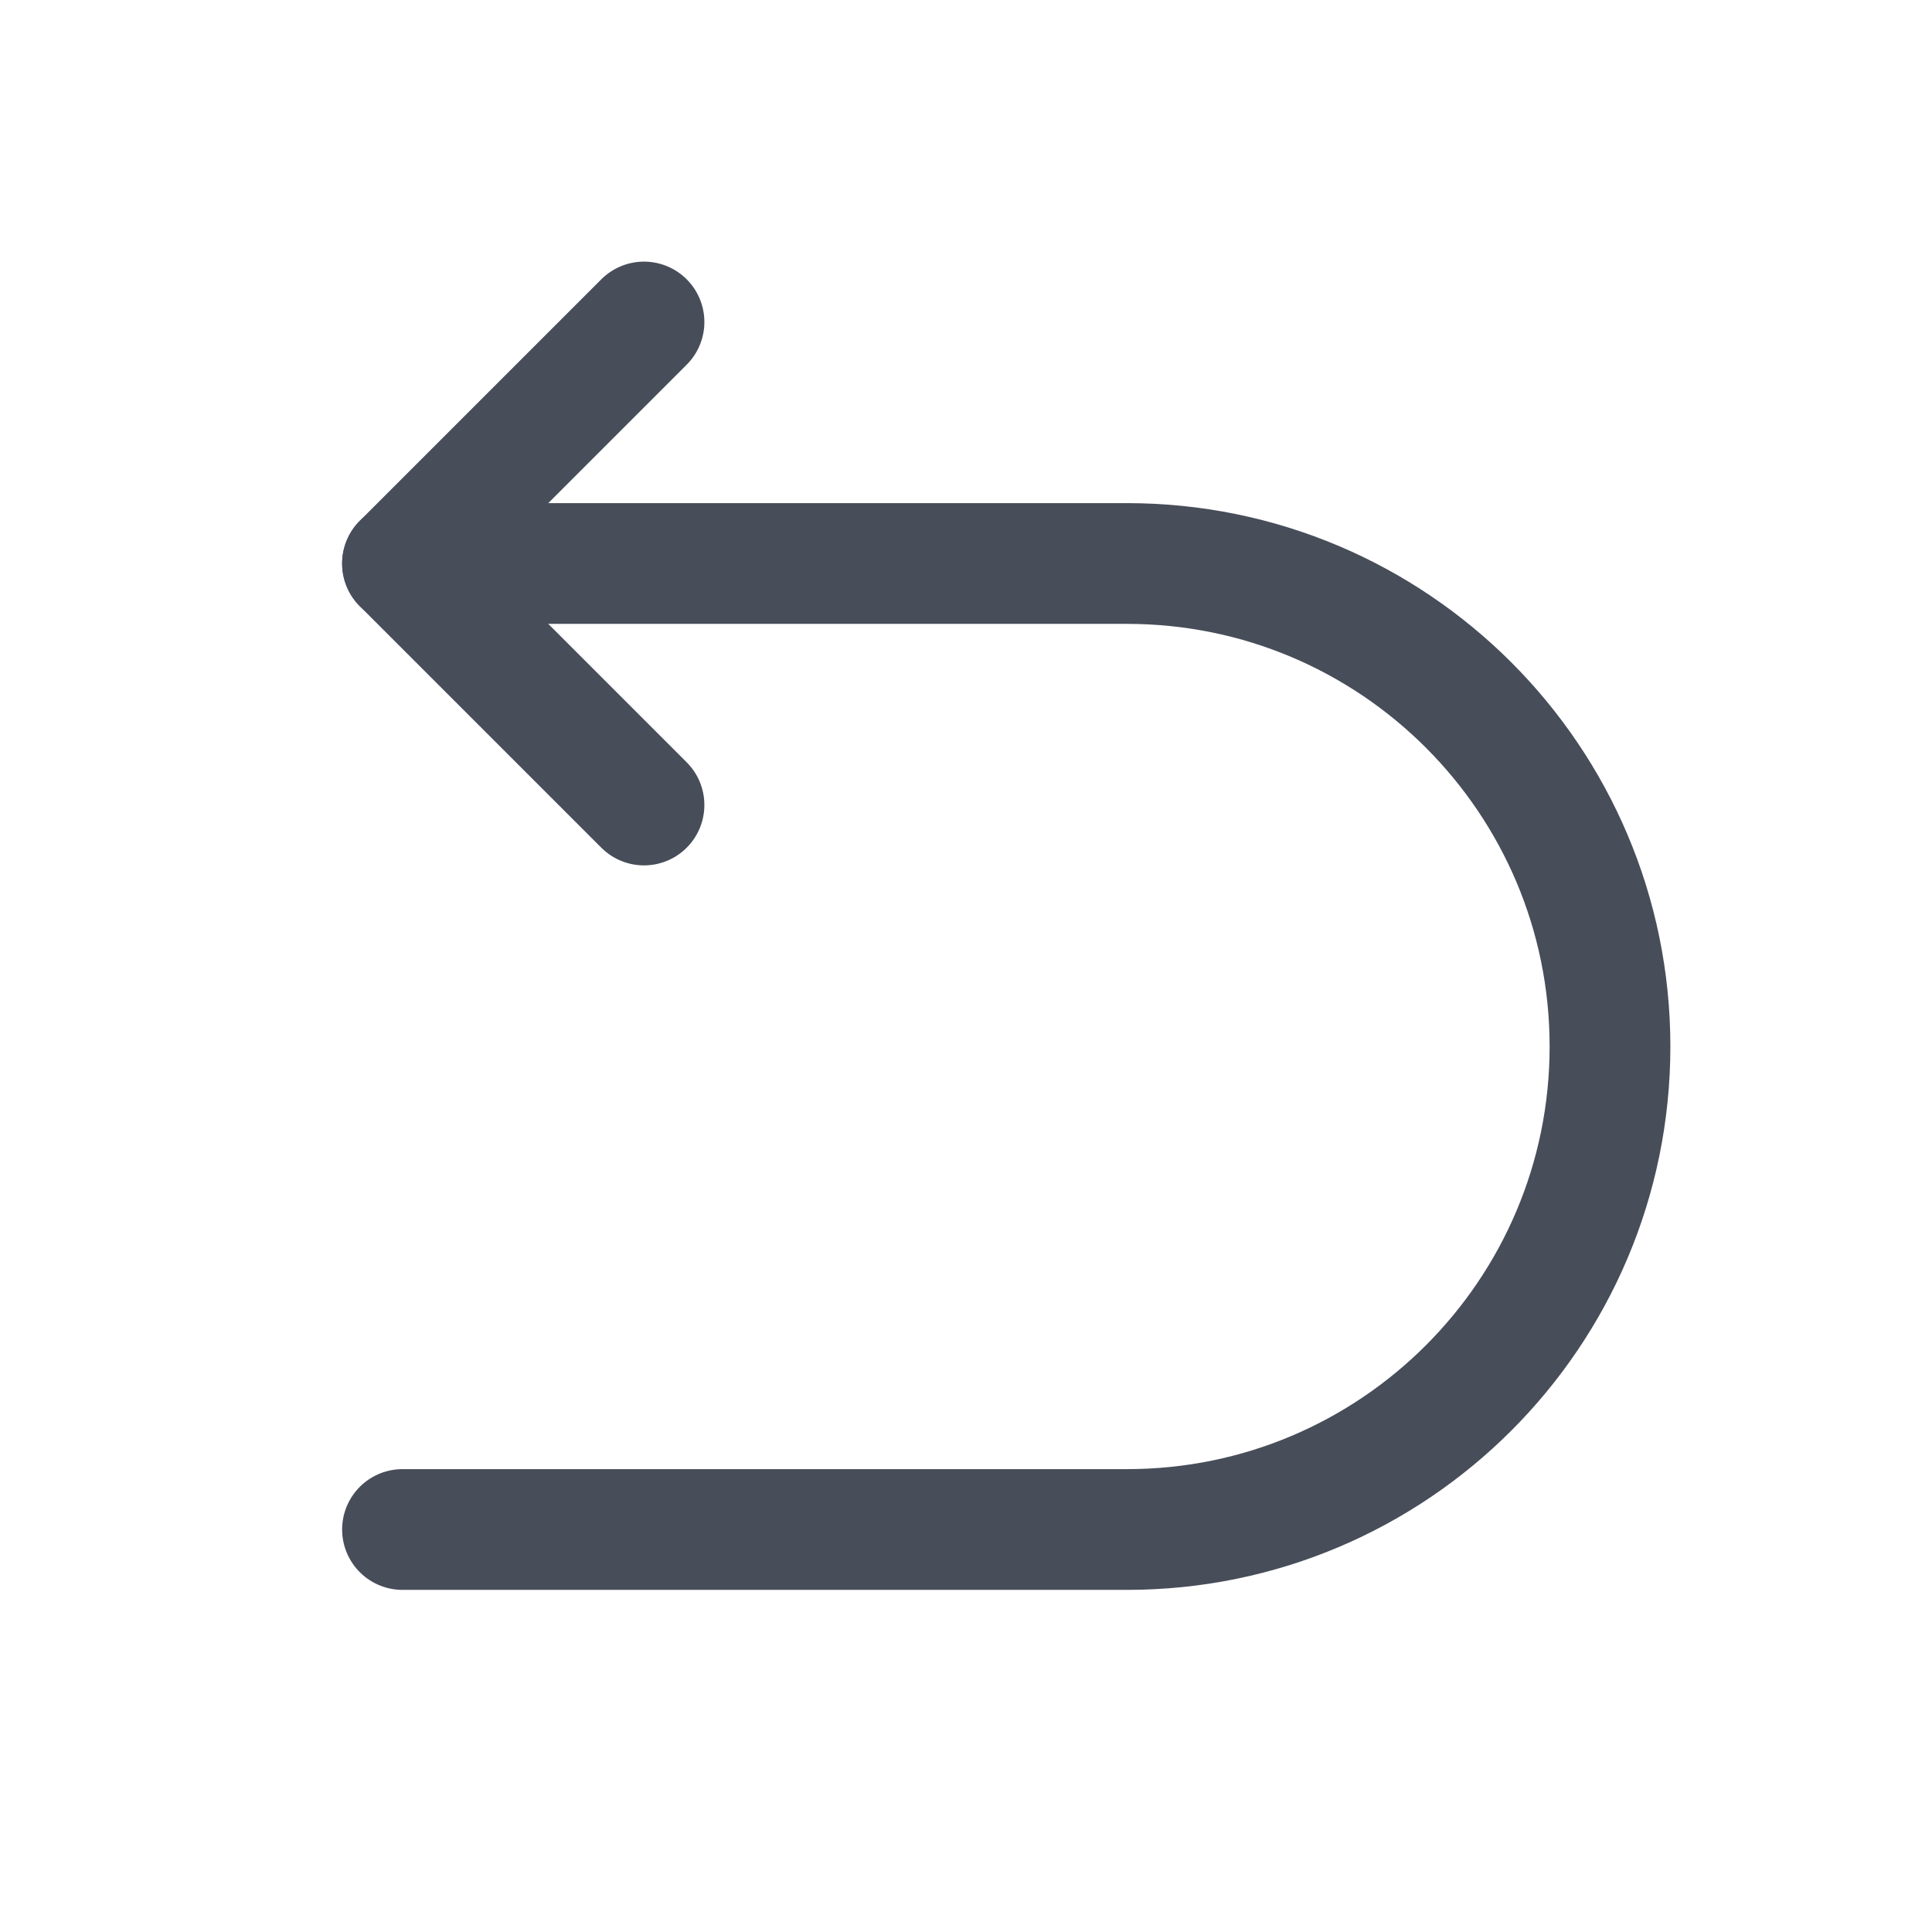
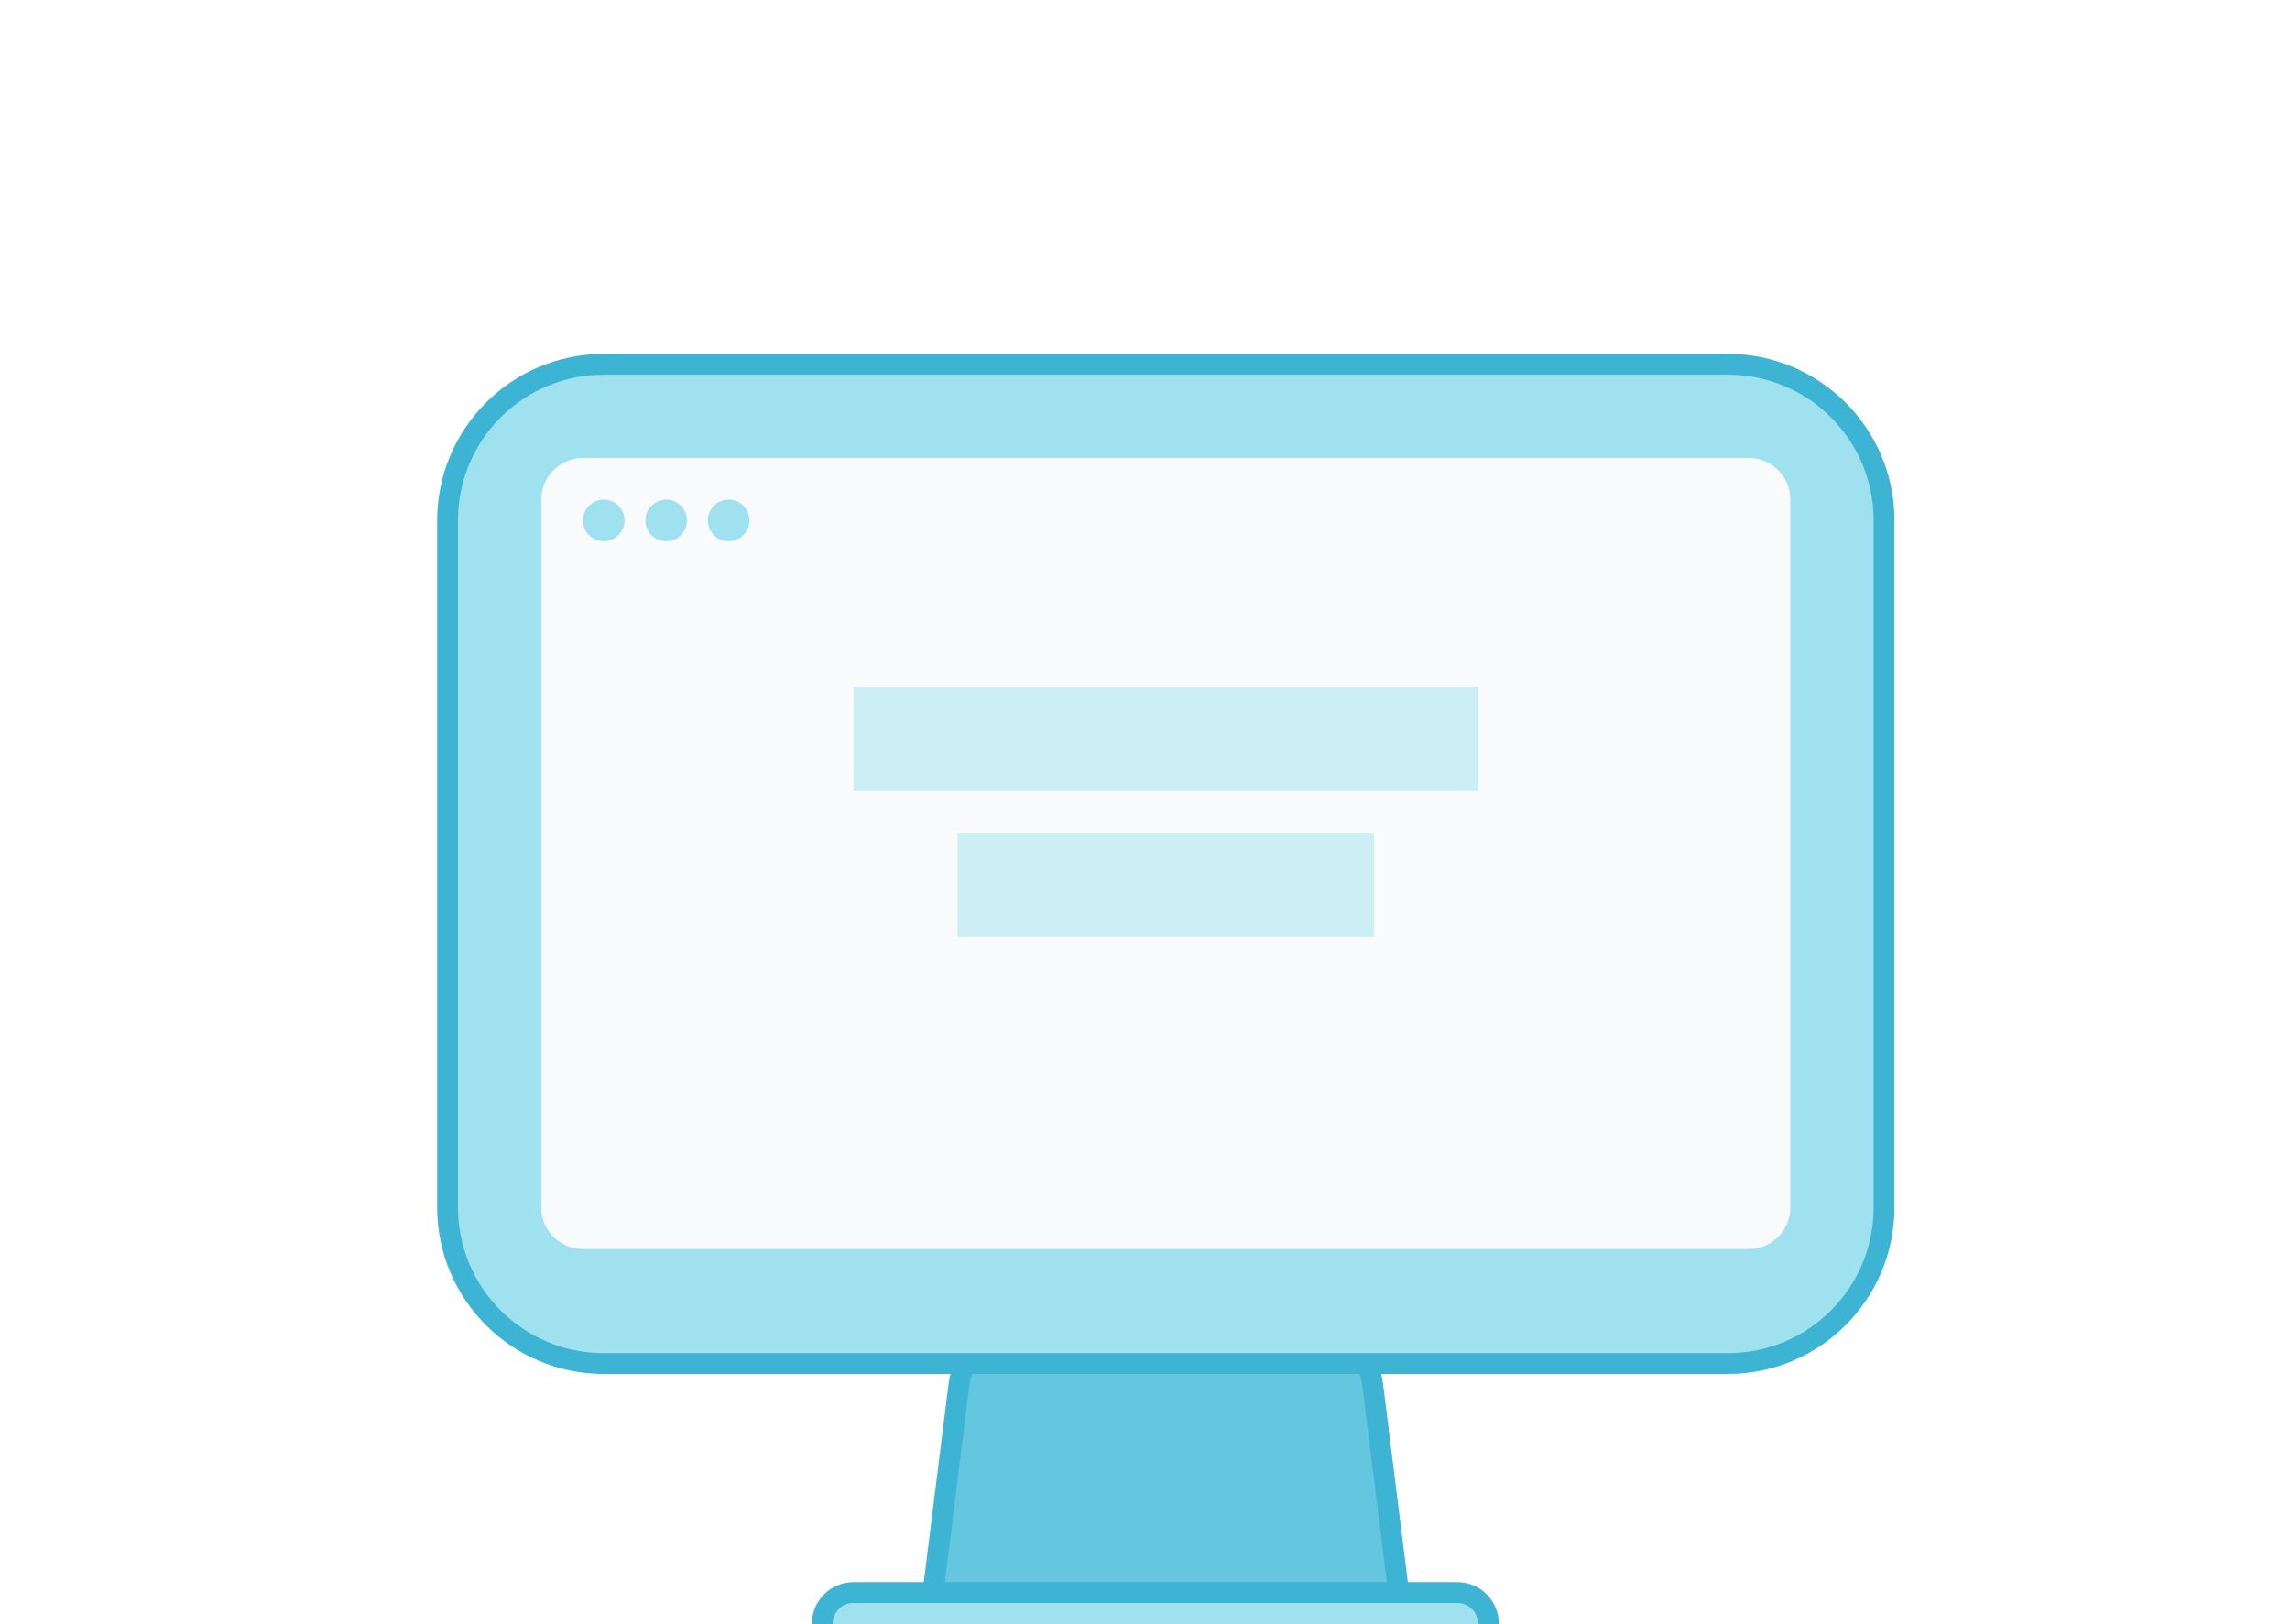
- <svg xmlns="http://www.w3.org/2000/svg" width="24" height="24" viewBox="0 0 24 24" fill="none">
-   <path d="M5 7h9a6 6 0 0 1 6 6v0a6 6 0 0 1-6 6H5" stroke="#474D59" stroke-width="1.5" stroke-linecap="round" />
-   <path d="M8 4 5 7l3 3" stroke="#474D59" stroke-width="1.5" stroke-linecap="round" stroke-linejoin="round" />
+ <svg xmlns="http://www.w3.org/2000/svg" width="110" height="78" viewBox="0 0 110 78" fill="none">
+   <path d="M49.531 63.5H62.47a3.5 3.5 0 0 1 3.473 3.066L67.434 78.5H44.566l1.492-11.934a3.5 3.5 0 0 1 3.473-3.066Z" fill="#65C6DF" stroke="#3DB4D4" />
+   <rect x="21.5" y="17.5" width="69" height="48" rx="7.5" fill="#9FE1EF" stroke="#3DB4D4" />
+   <rect x="26" y="22" width="60" height="38" rx="2" fill="#F9FAFB" />
+   <circle cx="29" cy="25" r="1" fill="#9FE1EF" />
+   <circle cx="32" cy="25" r="1" fill="#9FE1EF" />
+   <circle cx="35" cy="25" r="1" fill="#9FE1EF" />
+   <path opacity=".5" fill="#9FE1EF" d="M41 33h30v5H41zm5 7h20v5H46z" />
+   <rect x="39.5" y="76.5" width="32" height="3" rx="1.5" fill="#9FE1EF" stroke="#3DB4D4" />
</svg>
